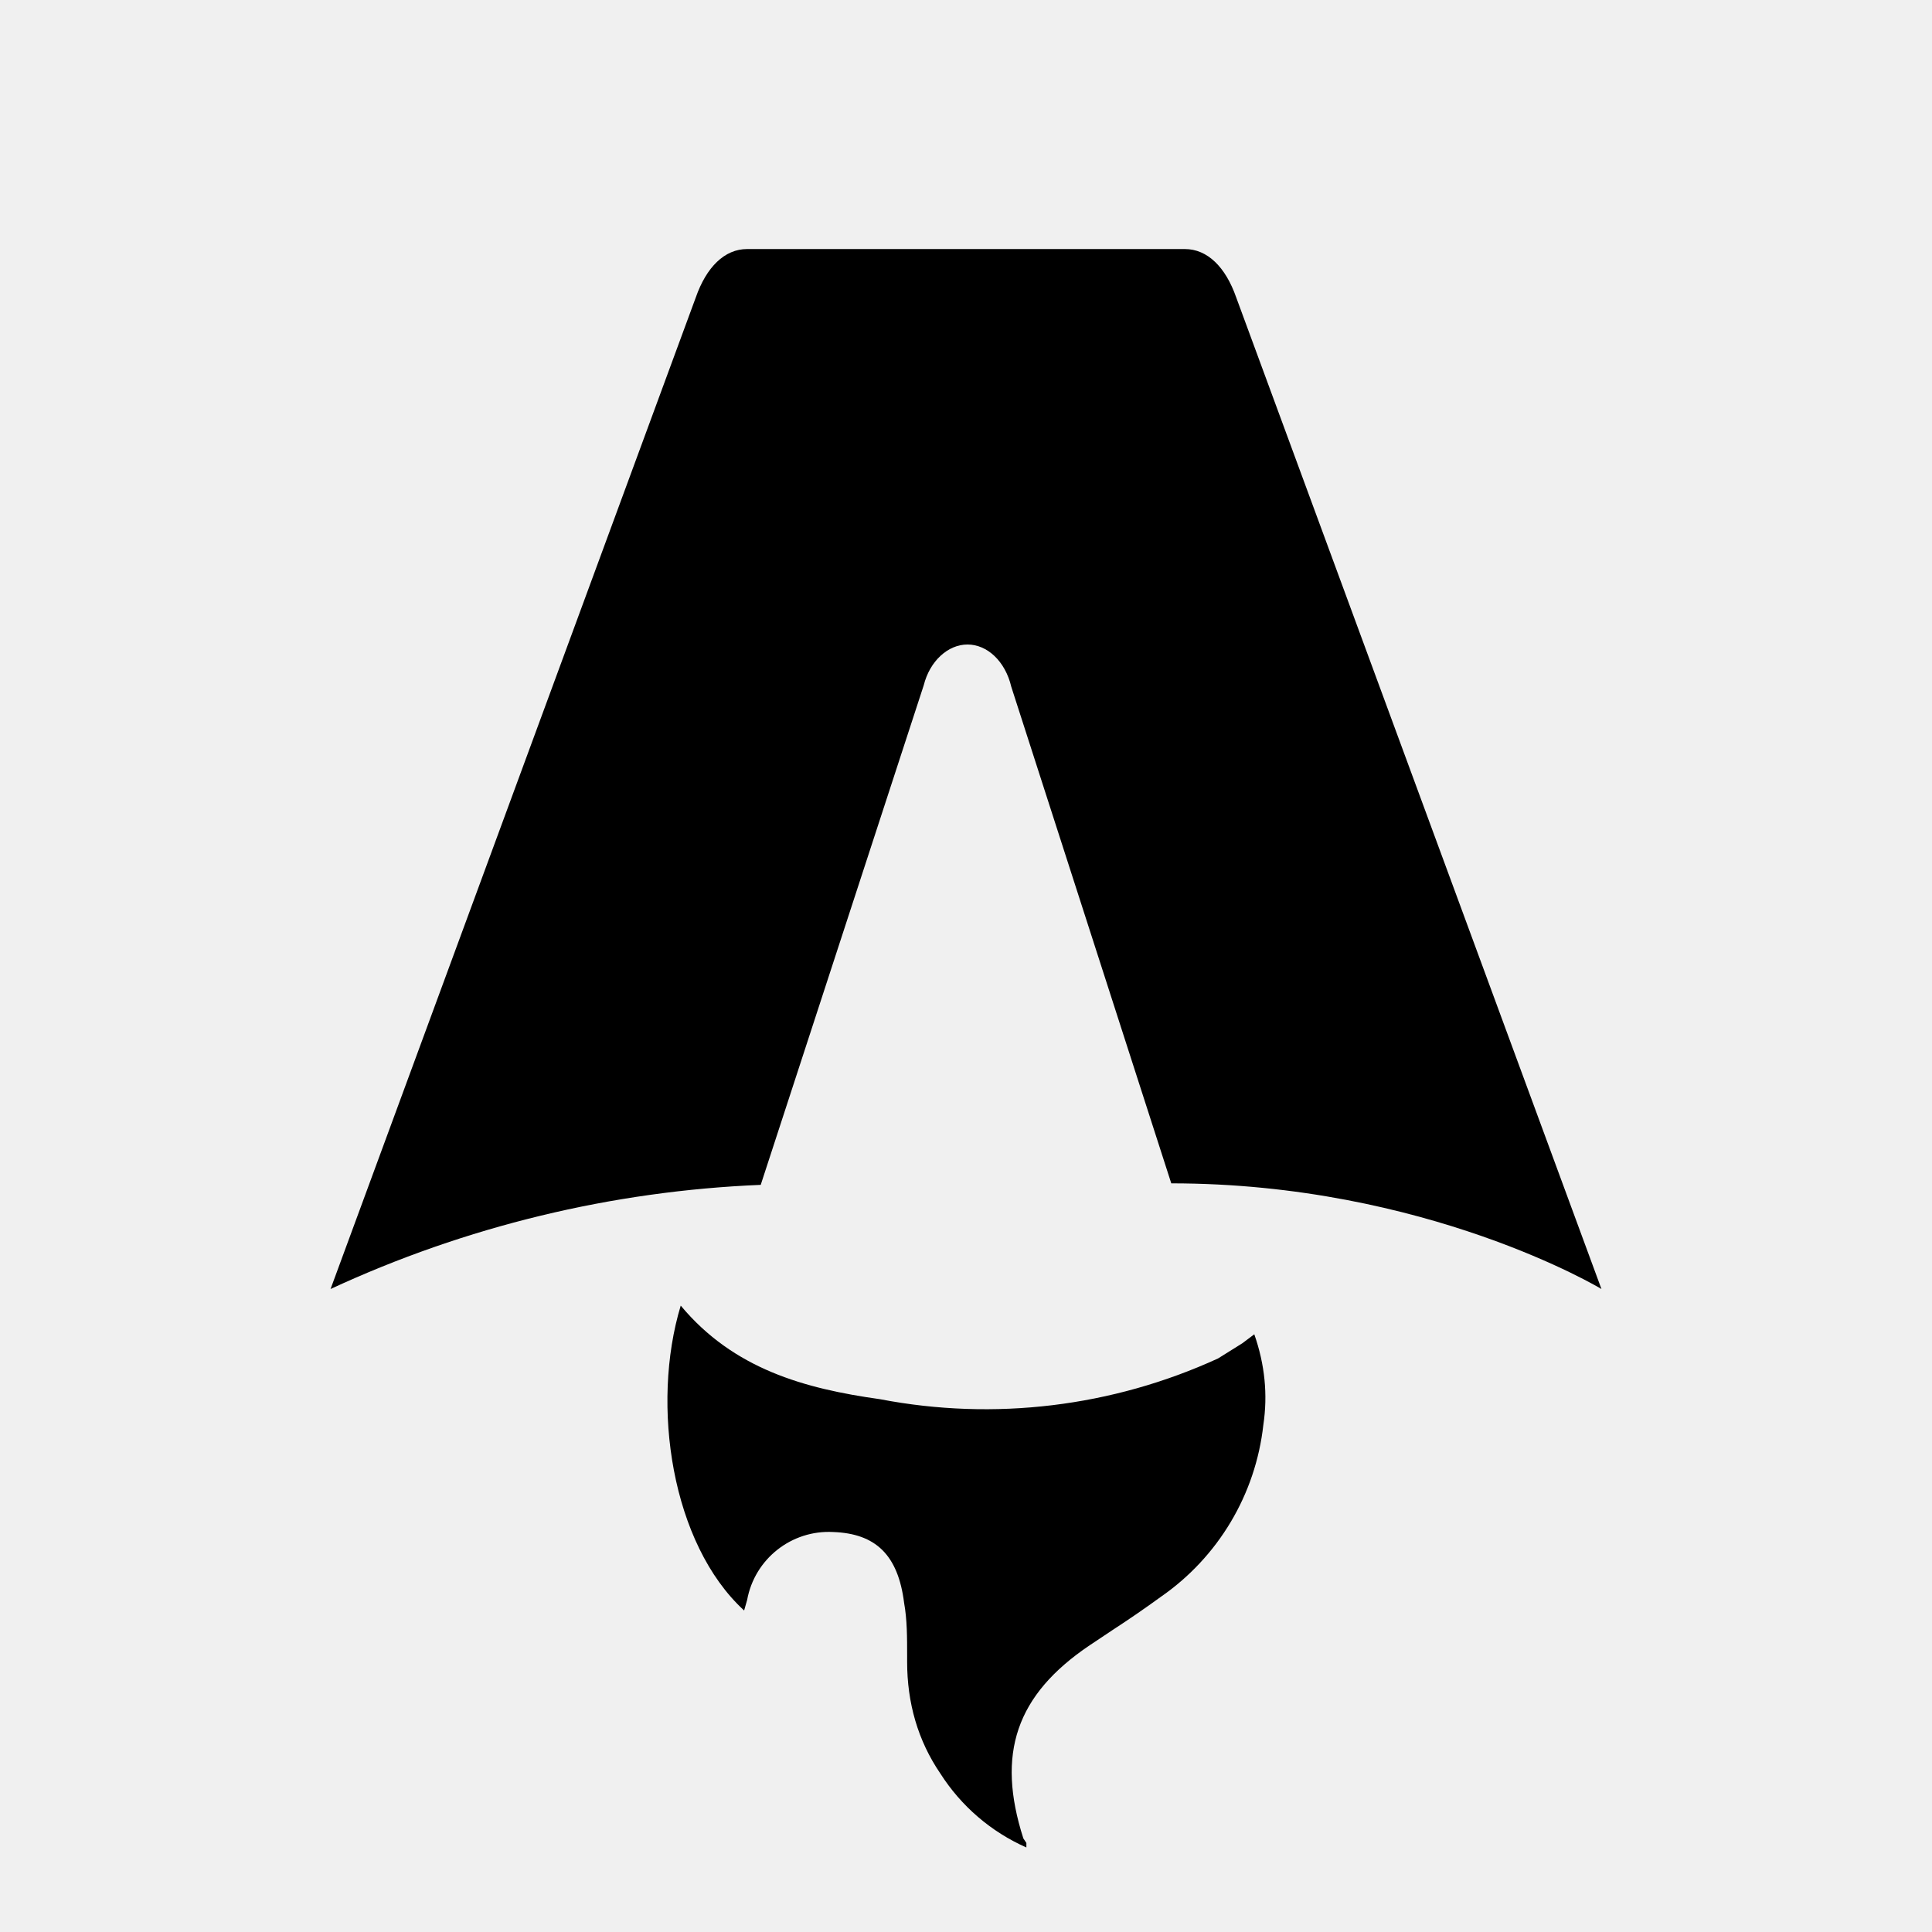
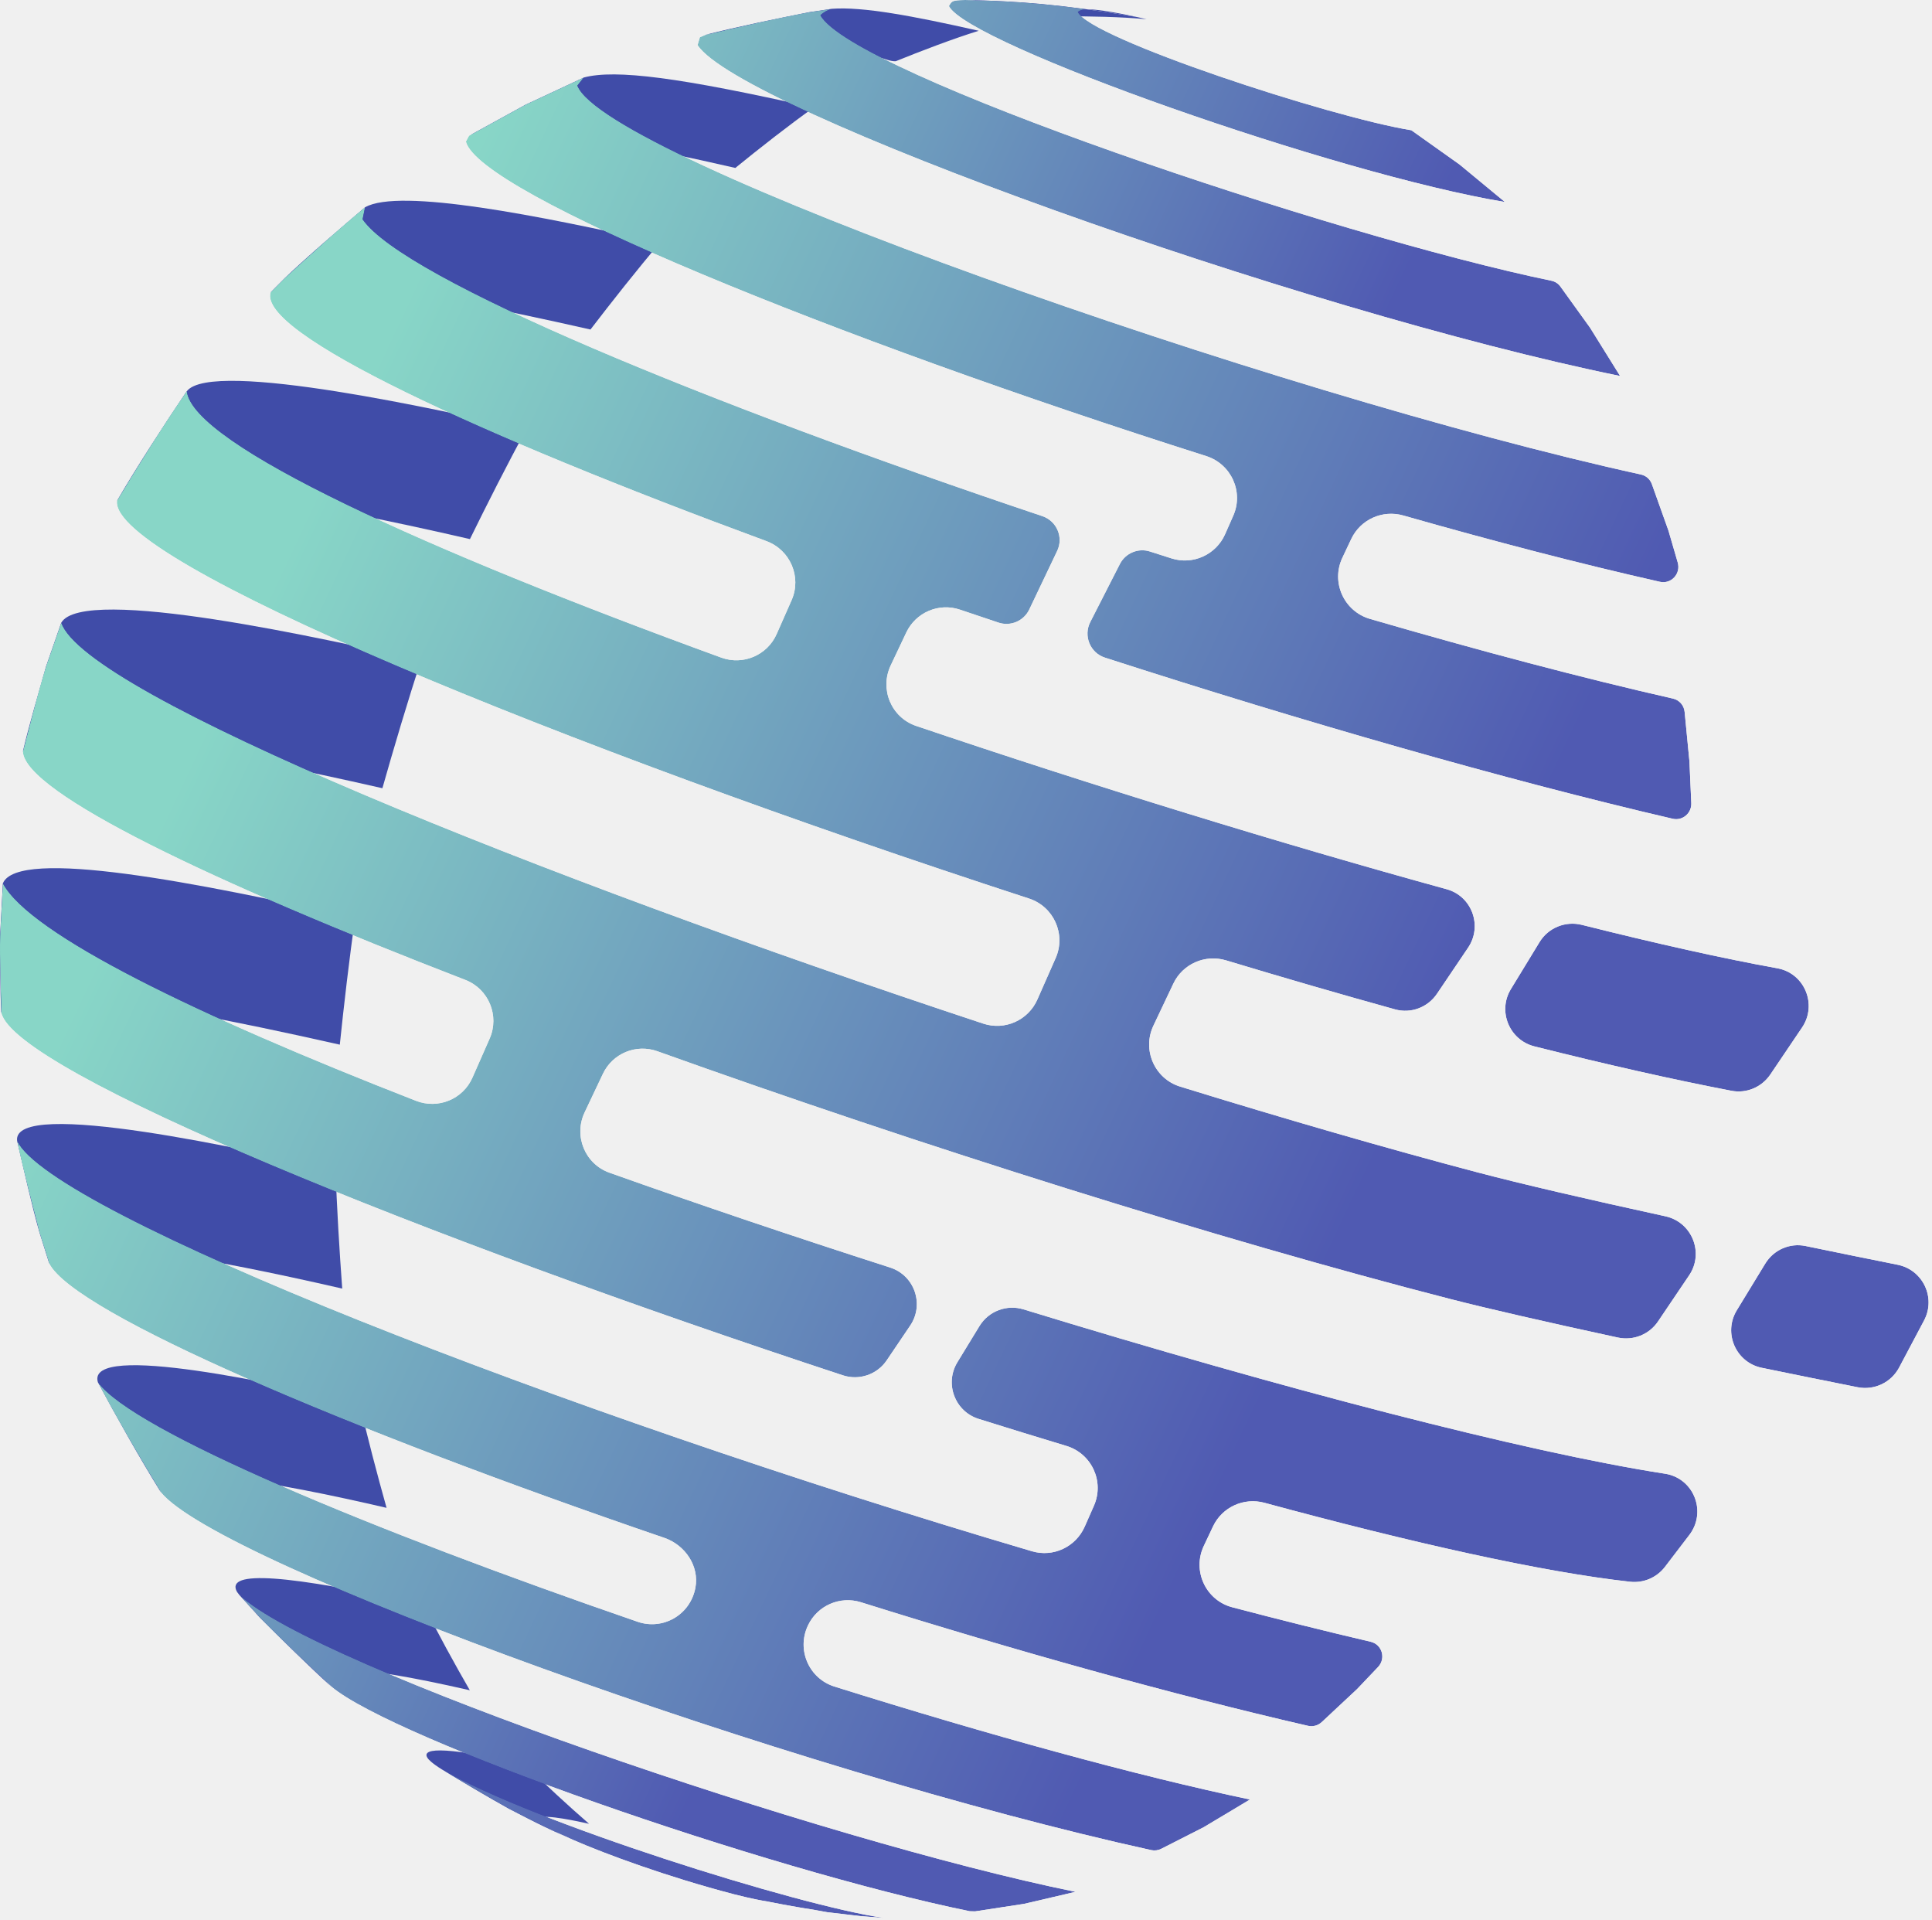
- <svg xmlns="http://www.w3.org/2000/svg" fill="none" viewBox="0 0 128 128">
-   <path d="M50.4 78.5a75.1 75.1 0 0 0-28.5 6.9l24.2-65.7c.7-2 1.9-3.2 3.4-3.2h29c1.5 0 2.7 1.2 3.4 3.2l24.2 65.7s-11.6-7-28.5-7L67 45.5c-.4-1.7-1.6-2.8-2.9-2.8-1.3 0-2.5 1.1-2.9 2.7L50.4 78.5Zm-1.1 28.2Zm-4.2-20.2c-2 6.6-.6 15.8 4.2 20.2a17.5 17.5 0 0 1 .2-.7 5.5 5.5 0 0 1 5.7-4.5c2.8.1 4.3 1.5 4.7 4.7.2 1.1.2 2.3.2 3.5v.4c0 2.7.7 5.2 2.2 7.4a13 13 0 0 0 5.7 4.9v-.3l-.2-.3c-1.8-5.6-.5-9.5 4.4-12.8l1.5-1a73 73 0 0 0 3.2-2.2 16 16 0 0 0 6.8-11.4c.3-2 .1-4-.6-6l-.8.6-1.6 1a37 37 0 0 1-22.4 2.7c-5-.7-9.7-2-13.2-6.2Z" />
-   <style>
-         path { fill: #000; }
-         @media (prefers-color-scheme: dark) {
-             path { fill: #FFF; }
-         }
-     </style>
+ <svg xmlns="http://www.w3.org/2000/svg" version="1.1" width="451" height="448">
+   <svg version="1.1" width="451" height="448">
+     <svg width="451" height="448" viewBox="0 0 451 448" fill="none">
+       <path d="M248.226 3.82C254.058 3.769 261.847 3.926 267.657 4.487L265.487 3.988C247.542 0.96 237.531 0.247 225.334 0.001C233.124 0.326 240.52 2.984 248.226 3.82Z" fill="#404CA8" />
+       <path d="M209.104 14.288C214.841 11.955 222.563 9.011 228.473 7.183C213.102 3.712 201.388 1.514 194.187 2.052L188.983 2.826C181.67 4.284 171.918 6.269 164.69 8.125C171.431 7.015 185.108 8.798 205.341 13.425C206.474 13.682 207.949 14.378 209.104 14.288Z" fill="#404CA8" />
+       <path d="M171.654 39.194C177.021 34.819 184.295 29.111 189.942 25.107C158.74 18.086 143.694 16.117 136.292 18.086L122.71 24.422L109.896 31.466C114.959 29.621 126.556 28.83 171.654 39.194Z" fill="#404CA8" />
+       <path d="M137.838 76.908C142.571 70.728 149.003 62.568 154.061 56.658C126.224 50.394 93.239 43.788 85.22 48.375C79.511 53.231 71.901 59.737 66.473 64.907L63.17 68.232C70.224 64.071 92.555 66.662 137.838 76.908Z" fill="#404CA8" />
+       <path d="M109.7 125.823C113.502 118.062 118.7 107.777 122.867 100.207C104.692 96.118 49.416 83.68 43.611 91.307L43.505 91.441C38.441 98.933 31.874 109.061 27.321 116.879C29.513 114.905 36.187 108.893 109.7 125.823Z" fill="#404CA8" />
+       <path d="M89.265 183.965C91.811 174.97 95.355 163.014 98.293 154.142C76.72 149.292 19.414 136.411 14.299 145.338L10.738 155.578C9.084 161.528 6.712 169.429 5.332 175.447C7.054 172.946 11.63 166.289 89.265 183.965Z" fill="#404CA8" />
+       <path d="M79.323 243.816C80.243 234.927 81.611 223.089 82.907 214.251C46.428 206.036 4.117 197.697 0.668 206.176L0.023 218.356C0.102 223.757 -0.005 230.963 0.292 236.352C2.524 229.594 26.15 231.832 79.323 243.816Z" fill="#404CA8" />
+       <path d="M79.888 300.747C79.271 292.431 78.586 281.327 78.345 272.988C59.615 268.766 2.628 255.913 3.997 266.287C5.494 272.697 7.395 281.271 9.201 287.602L11.511 294.937C11.466 292.481 11.326 285.006 79.888 300.747Z" fill="#404CA8" />
+       <path d="M90.239 351.919C88.181 344.6 85.585 334.792 83.919 327.379C66.439 323.437 20.012 312.956 22.844 322.595C27.039 330.418 32.854 340.742 37.554 348.279C34.267 340.423 64.393 345.918 90.239 351.919Z" fill="#404CA8" />
+       <path d="M109.674 394.495C106.281 388.624 101.907 380.689 98.924 374.593C67.094 367.421 52.429 366.394 55.329 371.537L55.884 372.266L60.678 377.554C65.613 382.472 72.203 389.016 77.384 393.671C76.055 392.364 73.285 389.639 80.62 389.678C86.037 389.7 95.811 391.327 109.674 394.495Z" fill="#404CA8" />
+       <path d="M137.514 425.661C132.905 421.674 126.882 416.178 122.659 411.776C101.456 407.038 98.529 408.367 99.807 410.313C99.998 410.604 100.71 411.451 103.189 412.993C107.815 415.808 114.029 419.504 118.773 422.128C125.626 425.667 125.755 425.729 129.501 427.478C130.807 428.078 132.557 428.875 133.869 429.458C131.542 428.415 124.454 425.235 126.058 424.276C127.46 423.441 135.025 425.112 137.514 425.661Z" fill="#404CA8" />
+       <path d="M253.88 2.184C257.391 2.671 261.199 3.26 265.494 3.989C258.871 2.565 255.636 2.167 253.88 2.184Z" fill="#404CA8" />
+       <mask id="mask0_1_2113" style="mask-type:luminance" maskUnits="userSpaceOnUse" x="221" y="0" width="131" height="48">
+         <path d="M351.301 47.145L340.702 38.386L329.464 30.4C310.471 27.321 254.415 8.945 251.605 2.782C251.97 2.501 252.424 2.204 253.882 2.182C242.919 0.667 234.995 0.213 225.344 1.52588e-05C222.282 0.062 222.209 0.191 221.514 1.419C225.966 10.313 312.091 40.657 351.301 47.145Z" fill="white" />
+       </mask>
+       <g mask="url(#mask0_1_2113)">
+         <path d="M351.301 47.145L340.702 38.386L329.464 30.4C310.47 27.321 254.414 8.945 251.605 2.782C251.969 2.501 252.424 2.204 253.882 2.182C242.918 0.667 234.994 0.213 225.343 1.52588e-05C222.281 0.062 222.209 0.191 221.513 1.419C225.966 10.313 312.091 40.657 351.301 47.145Z" fill="url(#paint0_linear_1_2113)" />
+       </g>
+       <mask id="mask1_1_2113" style="mask-type:luminance" maskUnits="userSpaceOnUse" x="162" y="2" width="217" height="86">
+         <path d="M378.191 87.753L371.17 76.476L364.283 66.914C363.767 66.191 363.033 65.703 362.158 65.524C311.48 55.048 198.796 17.044 191.512 3.552C192.179 2.912 193.295 2.251 194.192 2.054L188.988 2.828C181.648 4.152 171.952 6.406 164.695 8.128L163.377 8.694C163.22 9.238 163.007 9.973 162.839 10.522C172.585 25.585 303.405 72.505 378.191 87.753Z" fill="white" />
+       </mask>
+       <g mask="url(#mask1_1_2113)">
+         <path d="M378.191 87.753L371.17 76.476L364.283 66.914C363.767 66.191 363.033 65.703 362.158 65.524C311.48 55.048 198.796 17.044 191.512 3.552C192.179 2.912 193.295 2.251 194.192 2.054L188.988 2.828C181.648 4.152 171.952 6.406 164.695 8.128L163.377 8.694C163.22 9.238 163.007 9.973 162.839 10.522C172.585 25.585 303.405 72.505 378.191 87.753Z" fill="url(#paint1_linear_1_2113)" />
+       </g>
+       <mask id="mask2_1_2113" style="mask-type:luminance" maskUnits="userSpaceOnUse" x="55" y="372" width="197" height="75">
+         <path d="M60.684 377.553C65.524 382.567 72.298 388.921 77.39 393.67C91.965 405.907 177.966 436.133 226.356 446.064L227.618 446.098L239.075 444.343L251.07 441.539C192.176 429.583 73.627 388.949 55.889 372.265L60.684 377.553Z" fill="white" />
+       </mask>
+       <g mask="url(#mask2_1_2113)">
+         <path d="M60.684 377.553C65.524 382.567 72.298 388.921 77.39 393.67C91.965 405.907 177.966 436.133 226.356 446.064L227.618 446.098L239.075 444.343L251.07 441.539C192.176 429.583 73.627 388.949 55.889 372.265L60.684 377.553Z" fill="url(#paint2_linear_1_2113)" />
+       </g>
+       <mask id="mask3_1_2113" style="mask-type:luminance" maskUnits="userSpaceOnUse" x="103" y="412" width="104" height="36">
+         <path d="M193.233 446.214C194.893 446.45 196.441 446.651 197.848 446.831C196.244 446.629 194.708 446.422 193.233 446.214ZM118.772 422.128C122.524 424.119 122.788 424.248 129.506 427.478C130.812 428.084 132.568 428.869 133.874 429.458C141.45 432.761 155.795 438.049 171.29 442.098C172.4 442.356 173.443 442.58 174.503 442.81C173.336 442.558 172.237 442.311 171.29 442.098C175.608 443.191 177.716 443.567 179.107 443.786L178.126 443.584L179.174 443.797L179.107 443.786L179.842 443.932C180.571 444.077 181.272 444.212 181.973 444.347C182.573 444.459 183.184 444.571 183.818 444.689C184.519 444.818 185.203 444.941 185.876 445.053C186.504 445.165 187.154 445.272 187.822 445.384C188.494 445.491 189.139 445.597 189.773 445.693L189.863 445.709L189.84 445.704C190.575 445.822 191.31 445.934 191.999 446.035C191.27 445.928 190.564 445.822 189.863 445.709L193.098 446.293L200.865 447.207L206.355 447.638C186.257 444.739 124.515 425.364 103.188 412.993C107.798 415.848 114.056 419.465 118.772 422.128Z" fill="white" />
+       </mask>
+       <g mask="url(#mask3_1_2113)">
+         <path d="M193.232 446.214C194.892 446.45 196.44 446.651 197.848 446.831C196.244 446.629 194.707 446.422 193.232 446.214ZM118.772 422.128C122.524 424.119 122.787 424.248 129.505 427.478C130.812 428.084 132.567 428.869 133.874 429.458C141.45 432.761 155.795 438.049 171.289 442.098C172.399 442.356 173.443 442.58 174.502 442.81C173.336 442.558 172.237 442.311 171.289 442.098C175.607 443.191 177.716 443.567 179.106 443.786L178.125 443.584L179.174 443.797L179.106 443.786L179.841 443.932C180.57 444.077 181.271 444.212 181.972 444.347C182.572 444.459 183.183 444.571 183.817 444.689C184.518 444.818 185.202 444.941 185.875 445.053C186.503 445.165 187.154 445.272 187.821 445.384C188.494 445.491 189.139 445.597 189.772 445.693L189.862 445.709L189.84 445.704C190.574 445.822 191.309 445.934 191.999 446.035C191.27 445.928 190.563 445.822 189.862 445.709L193.098 446.293L200.865 447.207L206.355 447.638C186.256 444.739 124.514 425.364 103.188 412.993C107.797 415.848 114.056 419.465 118.772 422.128Z" fill="url(#paint3_linear_1_2113)" />
+       </g>
+       <mask id="mask4_1_2113" style="mask-type:luminance" maskUnits="userSpaceOnUse" x="4" y="266" width="393" height="166">
+         <path d="M248.924 337.462C254.84 339.245 257.857 345.773 255.362 351.431L253.209 356.315C251.122 361.043 245.868 363.516 240.911 362.052C130.038 329.331 12.117 283.1 4.002 266.287C5.32 272.736 7.58 281.221 9.207 287.603L11.517 294.938C17.534 306.552 80.768 333.508 155.06 358.917C159.928 360.583 163.281 365.501 162.334 370.559C161.139 376.98 154.679 380.519 148.875 378.517C86.589 357.067 31.066 333.901 22.839 322.596C26.961 330.458 32.922 340.698 37.554 348.279C51.181 365.131 184.597 413.291 268.72 431.797C269.533 431.976 270.357 431.864 271.097 431.488L280.984 426.458L291.79 419.992C265.316 414.446 230.53 404.834 194.775 393.624C188.831 391.757 185.926 385.05 188.584 379.425L188.618 379.347C190.816 374.715 196.087 372.421 200.977 373.952C236.957 385.229 273.318 395.419 305.333 402.793C306.494 403.057 307.689 402.726 308.558 401.913L316.667 394.336L316.818 394.191L321.686 389.071C323.587 387.074 322.639 383.799 319.953 383.171C309.539 380.732 298.722 378.035 287.657 375.124C281.45 373.492 278.264 366.595 281.018 360.796L283.166 356.248C285.302 351.739 290.366 349.435 295.172 350.741C329.845 360.14 360.099 366.909 380.517 369.169C383.658 369.516 386.736 368.21 388.66 365.697L394.369 358.228L394.711 357.745C398.322 352.311 395.137 344.954 388.688 343.956C356.011 338.886 299.198 324.07 238.931 305.598C235.022 304.398 230.777 305.991 228.646 309.49L223.487 317.941C220.459 322.91 222.898 329.426 228.456 331.164C235.325 333.318 242.161 335.421 248.924 337.462Z" fill="white" />
+       </mask>
+       <g mask="url(#mask4_1_2113)">
+         <path d="M248.924 337.462C254.84 339.245 257.857 345.773 255.362 351.431L253.208 356.315C251.122 361.043 245.868 363.516 240.91 362.052C130.038 329.331 12.117 283.1 4.002 266.287C5.32 272.736 7.58 281.221 9.206 287.603L11.517 294.938C17.534 306.552 80.768 333.508 155.06 358.917C159.928 360.583 163.281 365.501 162.333 370.559C161.139 376.98 154.679 380.519 148.875 378.517C86.589 357.067 31.066 333.901 22.839 322.596C26.961 330.458 32.922 340.698 37.554 348.279C51.181 365.131 184.597 413.291 268.719 431.797C269.533 431.976 270.357 431.864 271.097 431.488L280.984 426.458L291.79 419.992C265.315 414.446 230.53 404.834 194.775 393.624C188.83 391.757 185.926 385.05 188.584 379.425L188.617 379.347C190.816 374.715 196.087 372.421 200.977 373.952C236.957 385.229 273.318 395.419 305.333 402.793C306.494 403.057 307.688 402.726 308.557 401.913L316.666 394.336L316.818 394.191L321.685 389.071C323.586 387.074 322.639 383.799 319.953 383.171C309.539 380.732 298.721 378.035 287.657 375.124C281.449 373.492 278.264 366.595 281.017 360.796L283.165 356.248C285.302 351.739 290.366 349.435 295.172 350.741C329.845 360.14 360.099 366.909 380.517 369.169C383.657 369.516 386.736 368.21 388.66 365.697L394.368 358.228L394.71 357.745C398.322 352.311 395.137 344.954 388.688 343.956C356.011 338.886 299.198 324.07 238.931 305.598C235.022 304.398 230.777 305.991 228.646 309.49L223.487 317.941C220.459 322.91 222.898 329.426 228.455 331.164C235.325 333.318 242.161 335.421 248.924 337.462Z" fill="url(#paint4_linear_1_2113)" />
+       </g>
+       <mask id="mask5_1_2113" style="mask-type:luminance" maskUnits="userSpaceOnUse" x="404" y="290" width="47" height="34">
+         <path d="M443.323 319.176L449.155 308.173C451.965 302.868 448.863 296.363 442.981 295.185C435.708 293.727 428.507 292.264 421.492 290.811C417.779 290.043 414.039 291.692 412.071 294.928L405.442 305.795C402.206 311.089 405.19 317.987 411.269 319.237C418.548 320.735 426.04 322.249 433.638 323.769C437.525 324.542 441.467 322.675 443.323 319.176Z" fill="white" />
+       </mask>
+       <g mask="url(#mask5_1_2113)">
+         <path d="M443.323 319.176L449.155 308.173C451.965 302.868 448.864 296.363 442.981 295.185C435.708 293.727 428.507 292.264 421.492 290.811C417.78 290.043 414.039 291.692 412.071 294.928L405.442 305.795C402.207 311.089 405.19 317.987 411.269 319.237C418.548 320.735 426.04 322.249 433.639 323.769C437.525 324.542 441.467 322.675 443.323 319.176Z" fill="url(#paint5_linear_1_2113)" />
+       </g>
+       <mask id="mask6_1_2113" style="mask-type:luminance" maskUnits="userSpaceOnUse" x="351" y="215" width="72" height="40">
+         <path d="M413.258 250.78L420.672 239.806C424.289 234.456 421.25 227.126 414.89 225.988C402.261 223.711 386.733 220.24 369.265 215.855C365.452 214.901 361.442 216.511 359.395 219.864L352.7 230.844C349.548 236.004 352.33 242.744 358.195 244.219C374.839 248.408 390.351 251.924 404.196 254.582C407.707 255.255 411.256 253.741 413.258 250.78Z" fill="white" />
+       </mask>
+       <g mask="url(#mask6_1_2113)">
+         <path d="M413.259 250.78L420.672 239.806C424.289 234.456 421.25 227.126 414.891 225.988C402.262 223.711 386.734 220.24 369.265 215.855C365.452 214.901 361.442 216.511 359.396 219.864L352.7 230.844C349.548 236.004 352.33 242.744 358.196 244.219C374.84 248.408 390.351 251.924 404.197 254.582C407.707 255.255 411.257 253.741 413.259 250.78Z" fill="url(#paint6_linear_1_2113)" />
+       </g>
+       <mask id="mask7_1_2113" style="mask-type:luminance" maskUnits="userSpaceOnUse" x="0" y="48" width="396" height="274">
+         <path d="M388.773 283.874C370.419 279.87 354.941 276.27 344.869 273.612C323.571 267.987 299.979 261.162 275.484 253.603C269.517 251.758 266.573 245.034 269.248 239.387L273.908 229.557C276.089 224.958 281.321 222.67 286.2 224.139C299.614 228.188 312.832 232.024 325.651 235.579C329.364 236.611 333.284 235.131 335.443 231.94L342.71 221.178C346.137 216.103 343.596 209.155 337.697 207.535C299.418 197.009 255.71 183.578 213.87 169.429C208.055 167.467 205.296 160.855 207.921 155.309L211.56 147.621C213.786 142.916 219.181 140.617 224.11 142.293C227.083 143.303 230.077 144.306 233.083 145.31C235.909 146.252 238.994 144.935 240.272 142.248L246.783 128.588C248.314 125.397 246.682 121.589 243.323 120.462C165.352 94.301 94.362 65.186 84.644 51.188C84.818 50.342 85.048 49.215 85.222 48.373C79.412 53.112 72.01 59.847 66.475 64.905L63.172 68.231C60.154 77.708 111.309 101.379 178.906 126.289C184.474 128.341 187.177 134.65 184.788 140.084L181.306 147.974C179.13 152.92 173.472 155.337 168.397 153.492C99.673 128.453 45.047 103.795 43.606 91.307L43.499 91.441C38.346 98.872 31.958 109.112 27.315 116.873C25.459 130.937 131.536 174.32 240.194 209.705C245.986 211.589 248.886 218.038 246.43 223.607L242.162 233.28C240.031 238.125 234.563 240.57 229.544 238.91C125.149 204.389 19.997 162.061 14.305 145.338L10.738 155.578C8.877 161.466 6.931 169.48 5.338 175.447C5.916 185.064 49.533 205.875 108.617 228.699C114.079 230.807 116.659 237.065 114.298 242.415L110.288 251.511C108.073 256.553 102.264 258.93 97.127 256.928C45.703 236.88 7.015 218.049 0.678 206.178L0.033 218.358C-0.102 223.758 0.213 230.953 0.297 236.353C3.454 250.21 98.989 288.814 196.767 320.992C200.574 322.243 204.758 320.807 206.995 317.487L212.48 309.373C215.828 304.415 213.472 297.658 207.78 295.83C185.596 288.702 163.428 281.227 142.27 273.701C136.544 271.666 133.875 265.116 136.471 259.626L140.739 250.625C142.999 245.847 148.489 243.57 153.463 245.354C215.059 267.421 284.647 289.325 338.729 303.227C347.438 305.464 361.16 308.599 377.692 312.177C381.281 312.945 384.976 311.47 387.029 308.436L394.313 297.647C397.863 292.398 394.97 285.225 388.773 283.874Z" fill="white" />
+       </mask>
+       <g mask="url(#mask7_1_2113)">
+         <path d="M388.772 283.874C370.418 279.87 354.94 276.27 344.869 273.612C323.57 267.987 299.978 261.162 275.483 253.603C269.516 251.758 266.572 245.034 269.247 239.387L273.907 229.557C276.089 224.958 281.321 222.67 286.2 224.139C299.614 228.188 312.831 232.024 325.651 235.579C329.363 236.611 333.283 235.131 335.442 231.94L342.71 221.178C346.136 216.103 343.596 209.155 337.696 207.535C299.417 197.009 255.71 183.578 213.87 169.429C208.055 167.467 205.296 160.855 207.92 155.309L211.56 147.621C213.786 142.916 219.181 140.617 224.11 142.293C227.082 143.303 230.077 144.306 233.082 145.31C235.909 146.252 238.993 144.935 240.272 142.248L246.782 128.588C248.313 125.397 246.681 121.589 243.322 120.462C165.351 94.301 94.362 65.186 84.643 51.188C84.817 50.342 85.047 49.215 85.221 48.373C79.411 53.112 72.009 59.847 66.474 64.905L63.171 68.231C60.154 77.708 111.309 101.379 178.905 126.289C184.474 128.341 187.177 134.65 184.788 140.084L181.305 147.974C179.13 152.92 173.471 155.337 168.396 153.492C99.672 128.453 45.047 103.795 43.605 91.307L43.499 91.441C38.345 98.872 31.958 109.112 27.314 116.873C25.458 130.937 131.536 174.32 240.193 209.705C245.986 211.589 248.885 218.038 246.429 223.607L242.161 233.28C240.03 238.125 234.563 240.57 229.544 238.91C125.149 204.389 19.996 162.061 14.304 145.338L10.738 155.578C8.876 161.466 6.93 169.48 5.338 175.447C5.915 185.064 49.533 205.875 108.617 228.699C114.079 230.807 116.658 237.065 114.297 242.415L110.288 251.511C108.073 256.553 102.263 258.93 97.126 256.928C45.703 236.88 7.014 218.049 0.677 206.178L0.033 218.358C-0.102 223.758 0.212 230.953 0.296 236.353C3.453 250.21 98.988 288.814 196.766 320.992C200.574 322.243 204.757 320.807 206.995 317.487L212.479 309.373C215.827 304.415 213.472 297.658 207.78 295.83C185.595 288.702 163.428 281.227 142.269 273.701C136.544 271.666 133.874 265.116 136.471 259.626L140.738 250.625C142.998 245.847 148.488 243.57 153.462 245.354C215.059 267.421 284.646 289.325 338.728 303.227C347.437 305.464 361.16 308.599 377.691 312.177C381.28 312.945 384.976 311.47 387.028 308.436L394.313 297.647C397.863 292.398 394.969 285.225 388.772 283.874Z" fill="url(#paint7_linear_1_2113)" />
+       </g>
+       <mask id="mask8_1_2113" style="mask-type:luminance" maskUnits="userSpaceOnUse" x="108" y="18" width="287" height="174">
+         <path d="M390.469 191.093C392.768 191.625 394.91 189.797 394.809 187.442L394.383 177.83L394.372 177.662L393.256 166.16C393.11 164.635 392.039 163.39 390.541 163.048C369.445 158.259 345.202 151.832 319.804 144.447C313.726 142.68 310.652 135.895 313.361 130.175L315.441 125.773C317.6 121.225 322.737 118.931 327.577 120.311C348.544 126.289 368.895 131.594 387.48 135.788C390.132 136.388 392.403 133.893 391.646 131.291L389.532 124.023L389.465 123.804L385.618 113.02C385.208 111.865 384.266 111.013 383.066 110.749C297.715 92.053 141.33 37.012 134.774 19.97C135.223 19.404 135.823 18.646 136.277 18.086L122.695 24.422L109.489 31.679L108.754 33.047C111.894 45.172 195.053 78.975 281.57 106.442C287.402 108.293 290.363 114.776 287.885 120.372L285.989 124.668C283.875 129.463 278.48 131.919 273.495 130.332C271.818 129.799 270.136 129.261 268.459 128.722C265.717 127.836 262.739 129.07 261.421 131.639L254.507 145.187C252.858 148.423 254.484 152.382 257.944 153.492C304.091 168.392 351.236 181.963 390.469 191.093Z" fill="white" />
+       </mask>
+       <g mask="url(#mask8_1_2113)">
+         <path d="M390.468 191.093C392.767 191.625 394.91 189.797 394.809 187.442L394.383 177.83L394.371 177.662L393.255 166.16C393.11 164.635 392.038 163.39 390.541 163.048C369.444 158.259 345.202 151.832 319.804 144.447C313.725 142.68 310.652 135.895 313.361 130.175L315.441 125.773C317.6 121.225 322.737 118.931 327.576 120.311C348.544 126.289 368.895 131.594 387.479 135.788C390.132 136.388 392.403 133.893 391.646 131.291L389.532 124.023L389.464 123.804L385.617 113.02C385.208 111.865 384.266 111.013 383.066 110.749C297.715 92.053 141.329 37.012 134.774 19.97C135.222 19.404 135.823 18.646 136.277 18.086L122.695 24.422L109.488 31.679L108.754 33.047C111.894 45.172 195.052 78.975 281.57 106.442C287.402 108.293 290.363 114.776 287.884 120.372L285.989 124.668C283.875 129.463 278.48 131.919 273.495 130.332C271.818 129.799 270.136 129.261 268.459 128.722C265.717 127.836 262.739 129.07 261.421 131.639L254.506 145.187C252.858 148.423 254.484 152.382 257.944 153.492C304.091 168.392 351.236 181.963 390.468 191.093Z" fill="url(#paint8_linear_1_2113)" />
+       </g>
+       <defs>
+         <linearGradient id="paint0_linear_1_2113" x1="68.42" y1="-80.175" x2="336.879" y2="45.822" gradientUnits="userSpaceOnUse">
+           <stop stop-color="#88D6C7" />
+           <stop offset="0.261" stop-color="#88D6C7" />
+           <stop offset="1" stop-color="#505AB2" />
+         </linearGradient>
+         <linearGradient id="paint1_linear_1_2113" x1="57.333" y1="-56.564" x2="325.793" y2="69.433" gradientUnits="userSpaceOnUse">
+           <stop stop-color="#88D6C7" />
+           <stop offset="0.261" stop-color="#88D6C7" />
+           <stop offset="1" stop-color="#505AB2" />
+         </linearGradient>
+         <linearGradient id="paint2_linear_1_2113" x1="-106.014" y1="291.513" x2="162.445" y2="417.51" gradientUnits="userSpaceOnUse">
+           <stop stop-color="#88D6C7" />
+           <stop offset="0.261" stop-color="#88D6C7" />
+           <stop offset="1" stop-color="#505AB2" />
+         </linearGradient>
+         <linearGradient id="paint3_linear_1_2113" x1="-112.753" y1="305.828" x2="155.707" y2="431.825" gradientUnits="userSpaceOnUse">
+           <stop stop-color="#88D6C7" />
+           <stop offset="0.261" stop-color="#88D6C7" />
+           <stop offset="1" stop-color="#505AB2" />
+         </linearGradient>
+         <linearGradient id="paint4_linear_1_2113" x1="-83.474" y1="208.454" x2="271.975" y2="375.278" gradientUnits="userSpaceOnUse">
+           <stop stop-color="#88D6C7" />
+           <stop offset="0.261" stop-color="#88D6C7" />
+           <stop offset="1" stop-color="#505AB2" />
+         </linearGradient>
+         <linearGradient id="paint5_linear_1_2113" x1="-9.026" y1="102.506" x2="332.454" y2="262.774" gradientUnits="userSpaceOnUse">
+           <stop stop-color="#88D6C7" />
+           <stop offset="0.261" stop-color="#88D6C7" />
+           <stop offset="1" stop-color="#505AB2" />
+         </linearGradient>
+         <linearGradient id="paint6_linear_1_2113" x1="9.485" y1="58.056" x2="349.639" y2="217.702" gradientUnits="userSpaceOnUse">
+           <stop stop-color="#88D6C7" />
+           <stop offset="0.261" stop-color="#88D6C7" />
+           <stop offset="1" stop-color="#505AB2" />
+         </linearGradient>
+         <linearGradient id="paint7_linear_1_2113" x1="-36.368" y1="107.48" x2="319.407" y2="274.457" gradientUnits="userSpaceOnUse">
+           <stop stop-color="#88D6C7" />
+           <stop offset="0.261" stop-color="#88D6C7" />
+           <stop offset="1" stop-color="#505AB2" />
+         </linearGradient>
+         <linearGradient id="paint8_linear_1_2113" x1="18.58" y1="-9.606" x2="374.354" y2="157.371" gradientUnits="userSpaceOnUse">
+           <stop stop-color="#88D6C7" />
+           <stop offset="0.261" stop-color="#88D6C7" />
+           <stop offset="1" stop-color="#505AB2" />
+         </linearGradient>
+       </defs>
+     </svg>
+   </svg>
+   <style>@media (prefers-color-scheme: light) { :root { filter: none; } }
+ @media (prefers-color-scheme: dark) { :root { filter: none; } }
+ </style>
</svg>
